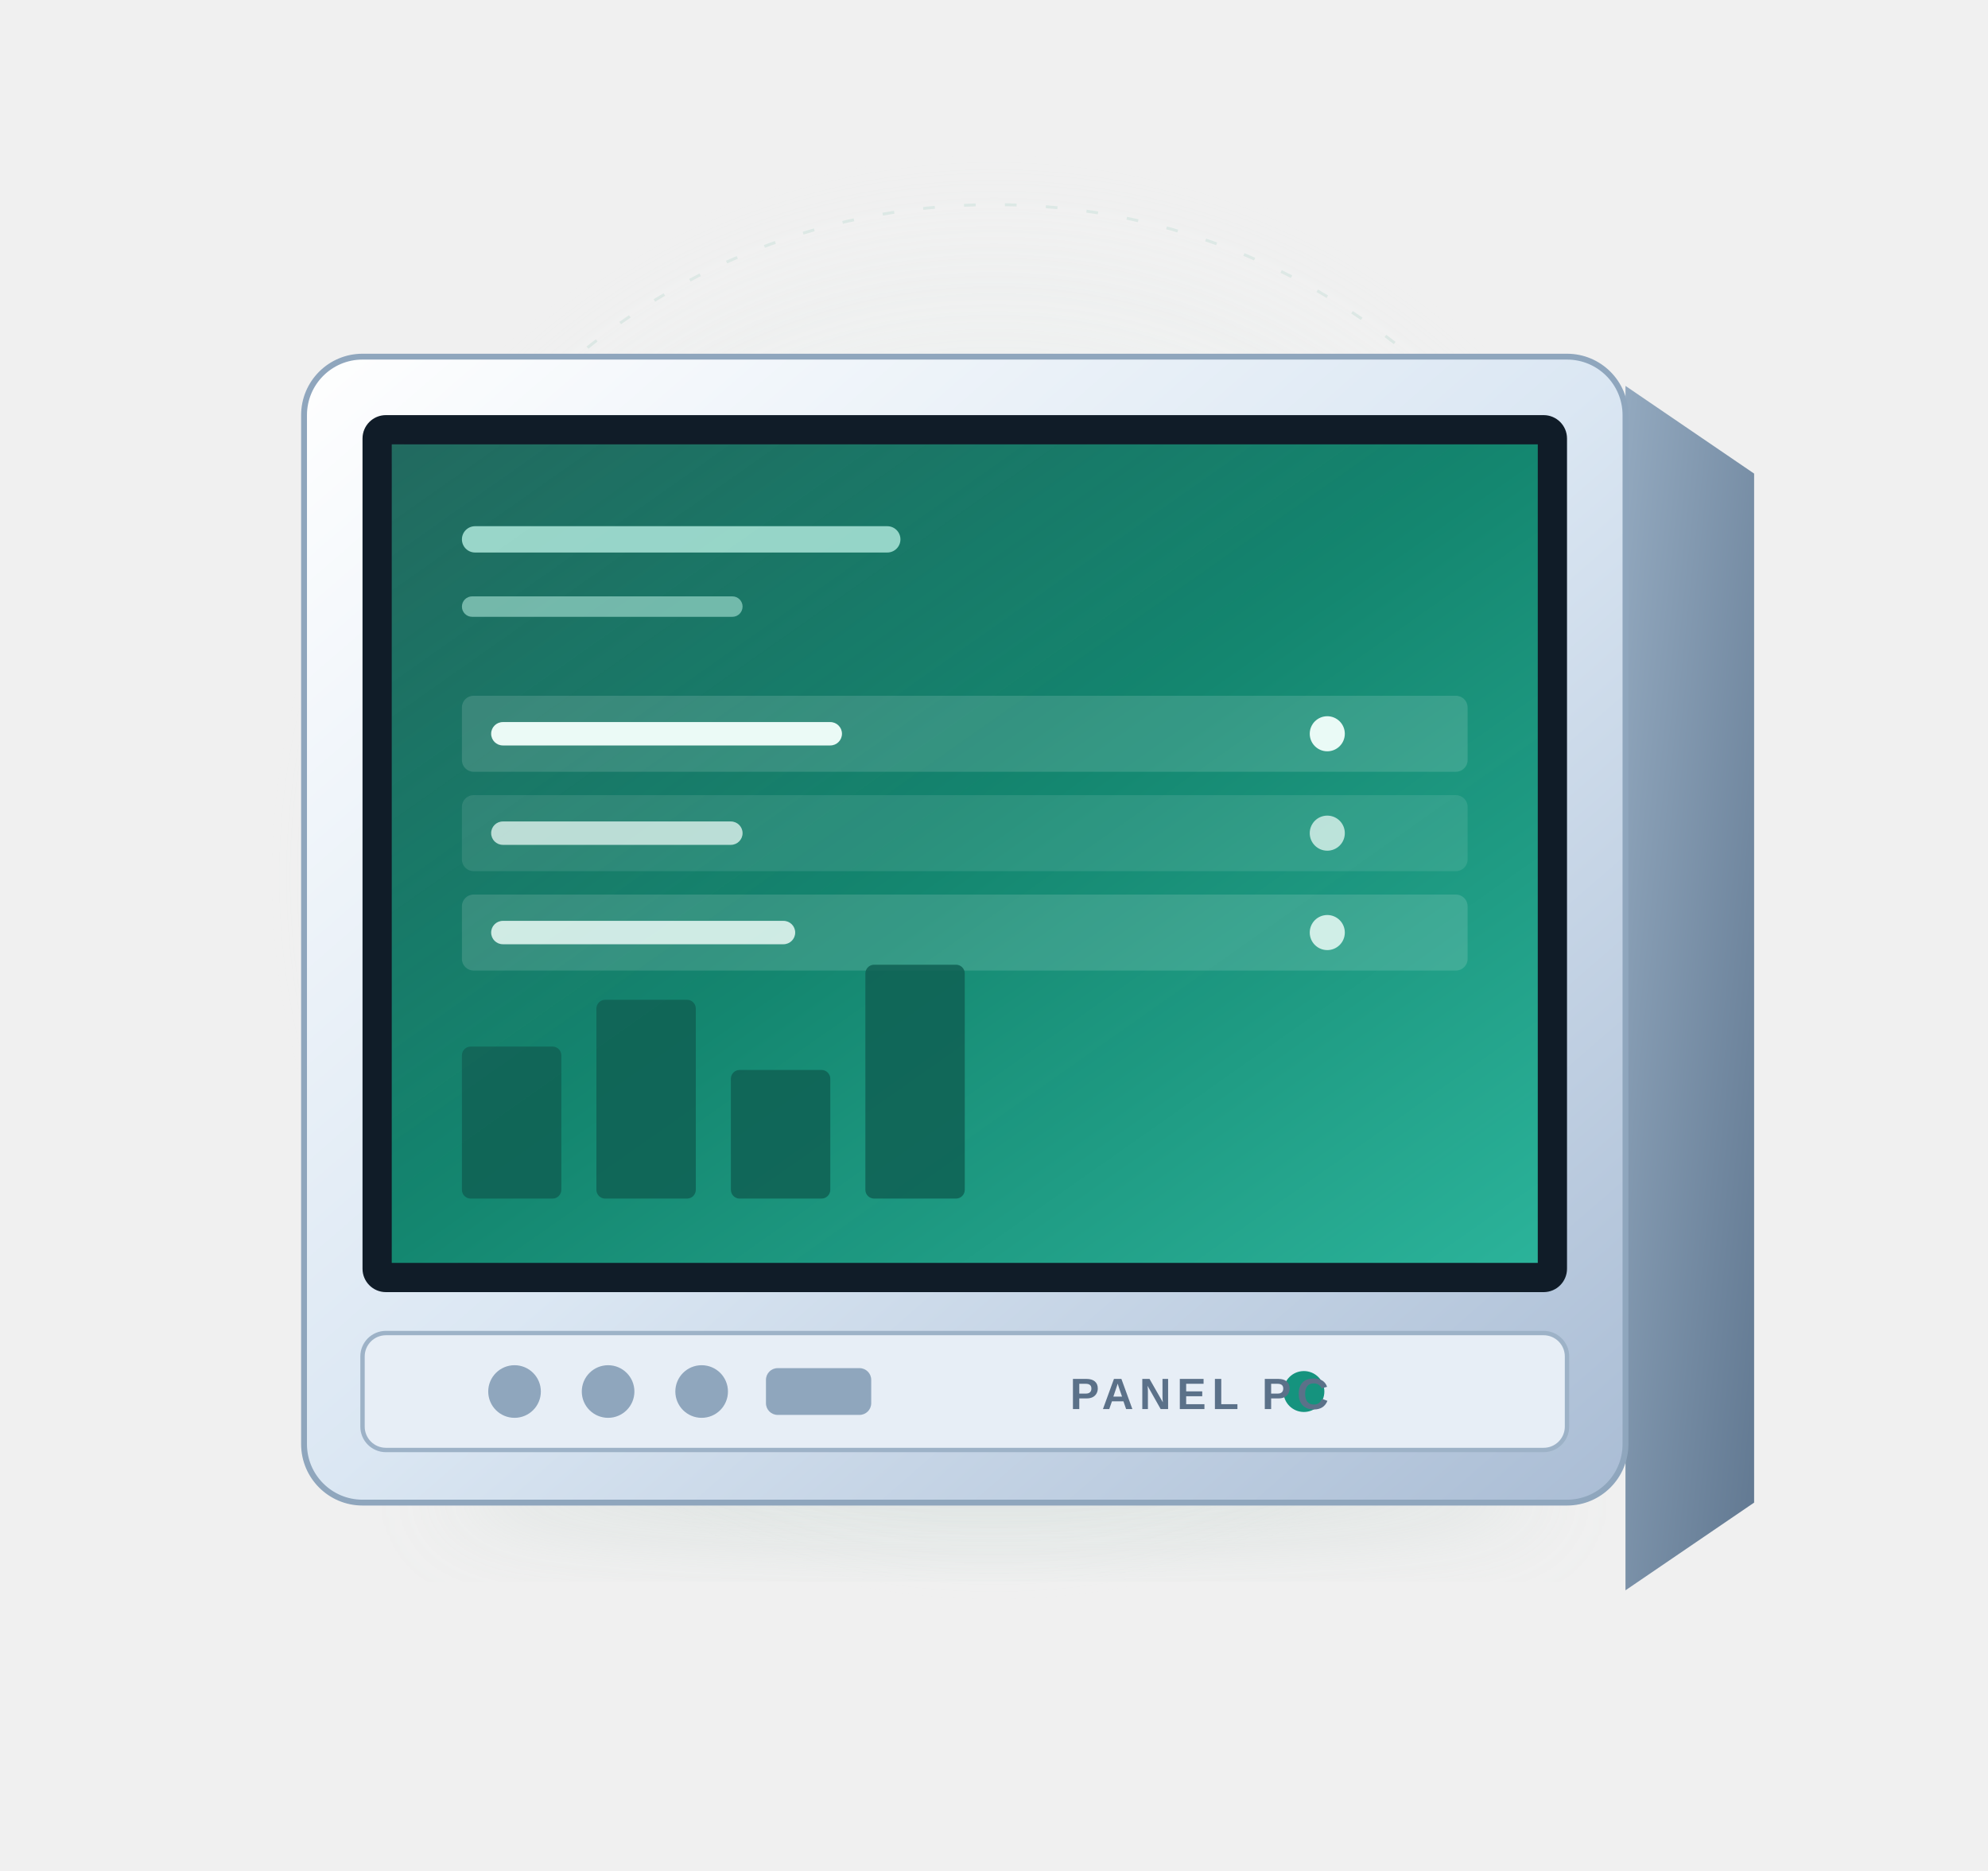
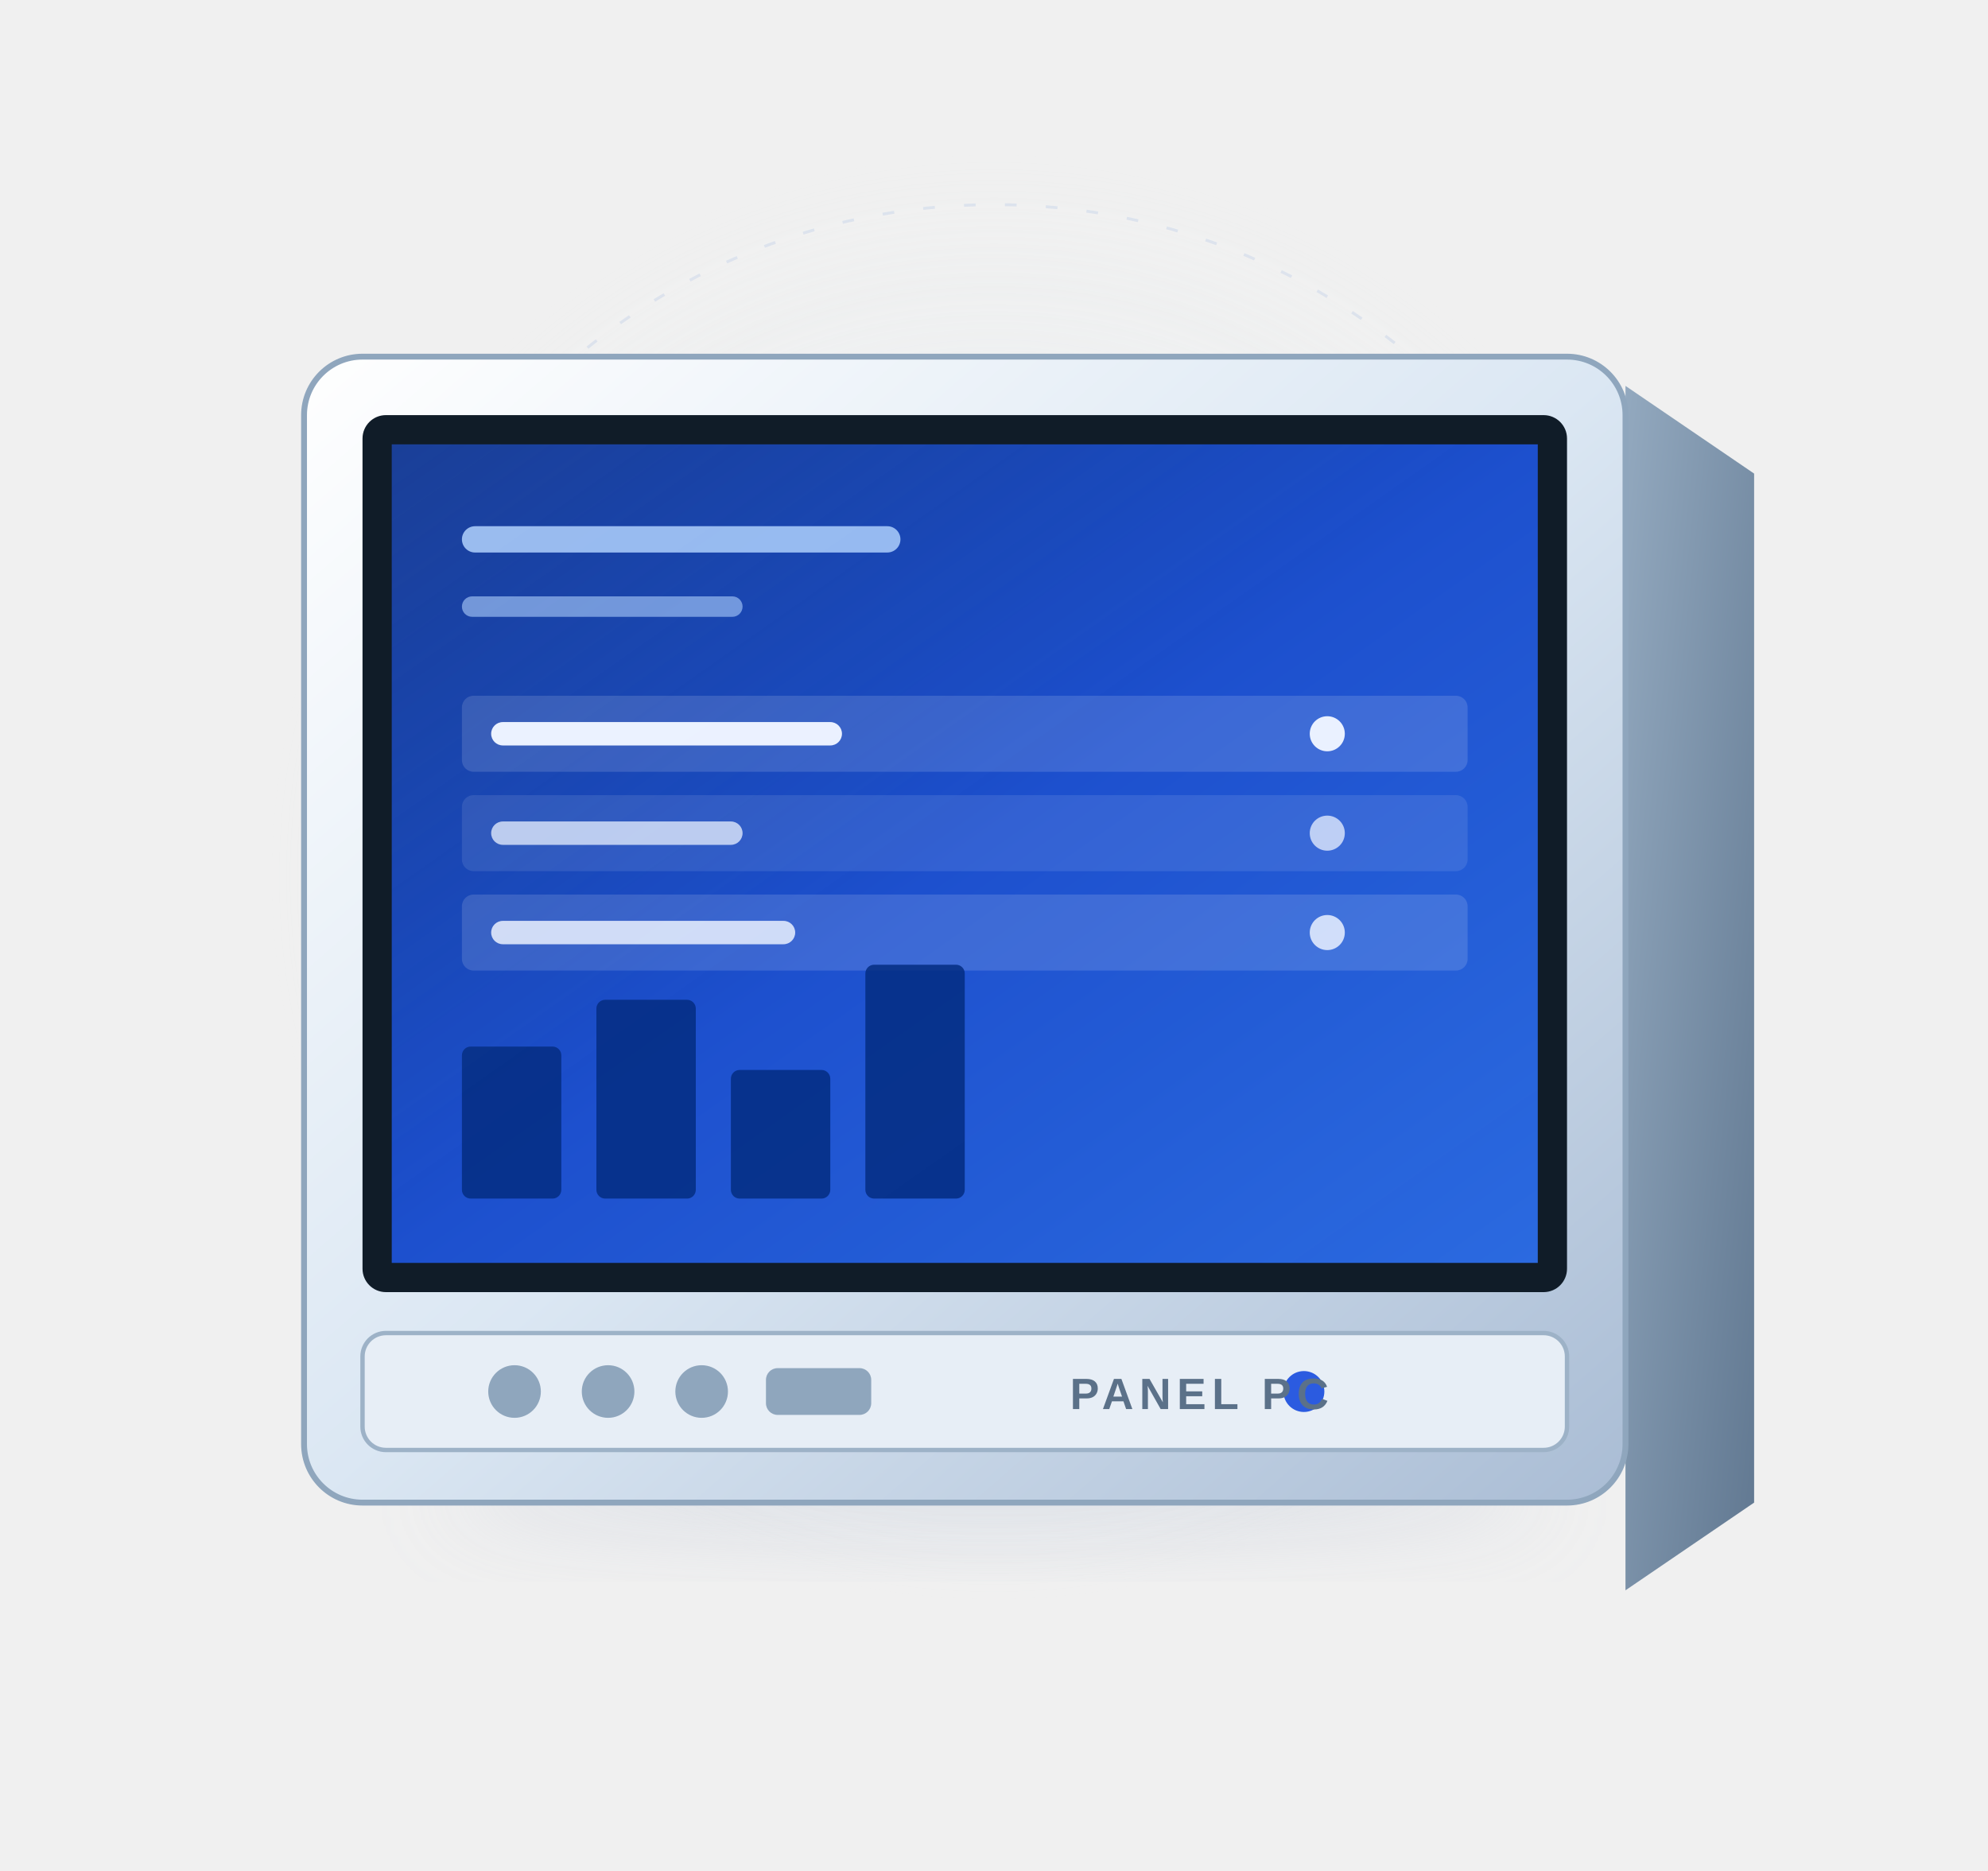
<svg xmlns="http://www.w3.org/2000/svg" role="img" viewBox="0 0 680 640" width="680" height="640">
  <defs>
    <linearGradient id="ppShell" x1="0" y1="0" x2="1" y2="1">
      <stop stop-color="#ffffff" />
      <stop offset=".5" stop-color="#dbe7f3" />
      <stop offset="1" stop-color="#a9bcd4" />
    </linearGradient>
    <linearGradient id="ppSide" x1="0" y1="0" x2="1" y2="1">
      <stop stop-color="#93a9bf" />
      <stop offset="1" stop-color="#617891" />
    </linearGradient>
    <linearGradient id="ppScreen" x1="0" y1="0" x2="1" y2="1">
-       <stop stop-color="#0a5a4e" />
-       <stop offset=".5" stop-color="#12866f" />
-       <stop offset="1" stop-color="#2bb39a" />
+       <stop stop-color="#012a8c" />
+       <stop offset=".5" stop-color="#1b4fce" />
+       <stop offset="1" stop-color="#2b6ae0" />
    </linearGradient>
    <linearGradient id="ppGloss" x1="0" y1="0" x2="1" y2="1">
      <stop stop-color="#ffffff" stop-opacity=".28" />
      <stop offset=".45" stop-color="#ffffff" stop-opacity=".03" />
      <stop offset="1" stop-color="#ffffff" stop-opacity="0" />
    </linearGradient>
    <radialGradient id="ppHalo">
-       <stop stop-color="#cdeae3" stop-opacity=".8" />
+       <stop stop-color="#cddbfa" stop-opacity=".8" />
      <stop offset="1" stop-color="#eef7f5" stop-opacity="0" />
    </radialGradient>
    <filter id="ppShadow" x="-40%" y="-40%" width="180%" height="180%">
      <feGaussianBlur stdDeviation="14" />
    </filter>
  </defs>
  <circle cx="340" cy="300" r="250" fill="url(#ppHalo)" opacity=".62" />
-   <circle cx="340" cy="292" r="222" stroke="#bcd8d0" stroke-dasharray="4 10" stroke-opacity=".36" fill="none" />
-   <ellipse cx="340" cy="512" rx="188" ry="16" fill="#9fb8b0" opacity=".22" filter="url(#ppShadow)" />
+   <circle cx="340" cy="292" r="222" stroke="#bccbe8" stroke-dasharray="4 10" stroke-opacity=".36" fill="none" />
+   <ellipse cx="340" cy="512" rx="188" ry="16" fill="#a2afc9" opacity=".22" filter="url(#ppShadow)" />
  <rect x="316" y="392" width="48" height="104" rx="8" fill="url(#ppSide)" />
  <rect x="286" y="486" width="108" height="16" rx="8" fill="#7d94aa" />
  <path d="M556 132l44 30v352l-44 30z" fill="url(#ppSide)" />
  <rect x="104" y="122" width="452" height="392" rx="20" fill="url(#ppShell)" stroke="#8fa6bd" stroke-width="2" />
  <rect x="124" y="142" width="412" height="300" rx="8" fill="#101c28" />
  <rect x="134" y="152" width="392" height="280" fill="url(#ppScreen)" />
-   <g fill="#9fded0" opacity=".9">
+   <g fill="#a0c4f7" opacity=".9">
    <rect x="158" y="180" width="150" height="9" rx="4.5" />
    <rect x="158" y="204" width="96" height="7" rx="3.5" opacity=".7" />
  </g>
  <rect x="158" y="238" width="344" height="26" rx="4" fill="#ffffff" opacity=".14" />
  <rect x="158" y="272" width="344" height="26" rx="4" fill="#ffffff" opacity=".1" />
  <rect x="158" y="306" width="344" height="26" rx="4" fill="#ffffff" opacity=".14" />
-   <g fill="#eafaf6">
+   <g fill="#eaf1ff">
    <rect x="168" y="247" width="120" height="8" rx="4" />
    <rect x="168" y="281" width="86" height="8" rx="4" opacity=".75" />
    <rect x="168" y="315" width="104" height="8" rx="4" opacity=".85" />
    <circle cx="454" cy="251" r="6" />
    <circle cx="454" cy="285" r="6" opacity=".75" />
    <circle cx="454" cy="319" r="6" opacity=".85" />
  </g>
-   <g fill="#0d5f52" opacity=".85">
+   <g fill="#012a80" opacity=".85">
    <rect x="158" y="358" width="34" height="52" rx="3" />
    <rect x="204" y="342" width="34" height="68" rx="3" />
    <rect x="250" y="366" width="34" height="44" rx="3" />
    <rect x="296" y="330" width="34" height="80" rx="3" />
  </g>
  <path d="M134 152h392v280H134z" fill="url(#ppGloss)" opacity=".35" />
  <rect x="124" y="456" width="412" height="40" rx="8" fill="#e7eef6" stroke="#9db2c7" stroke-width="1.5" />
  <g fill="#8fa6bd">
    <circle cx="176" cy="476" r="9" />
    <circle cx="208" cy="476" r="9" />
    <circle cx="240" cy="476" r="9" />
    <rect x="262" y="468" width="36" height="16" rx="4" />
  </g>
-   <g fill="#15937e">
+   <g fill="#2b5be0">
    <circle cx="446" cy="476" r="7" />
  </g>
  <text x="366" y="482" fill="#5b7189" font-family="Arial,sans-serif" font-size="15" font-weight="700" letter-spacing="2">PANEL PC</text>
</svg>
